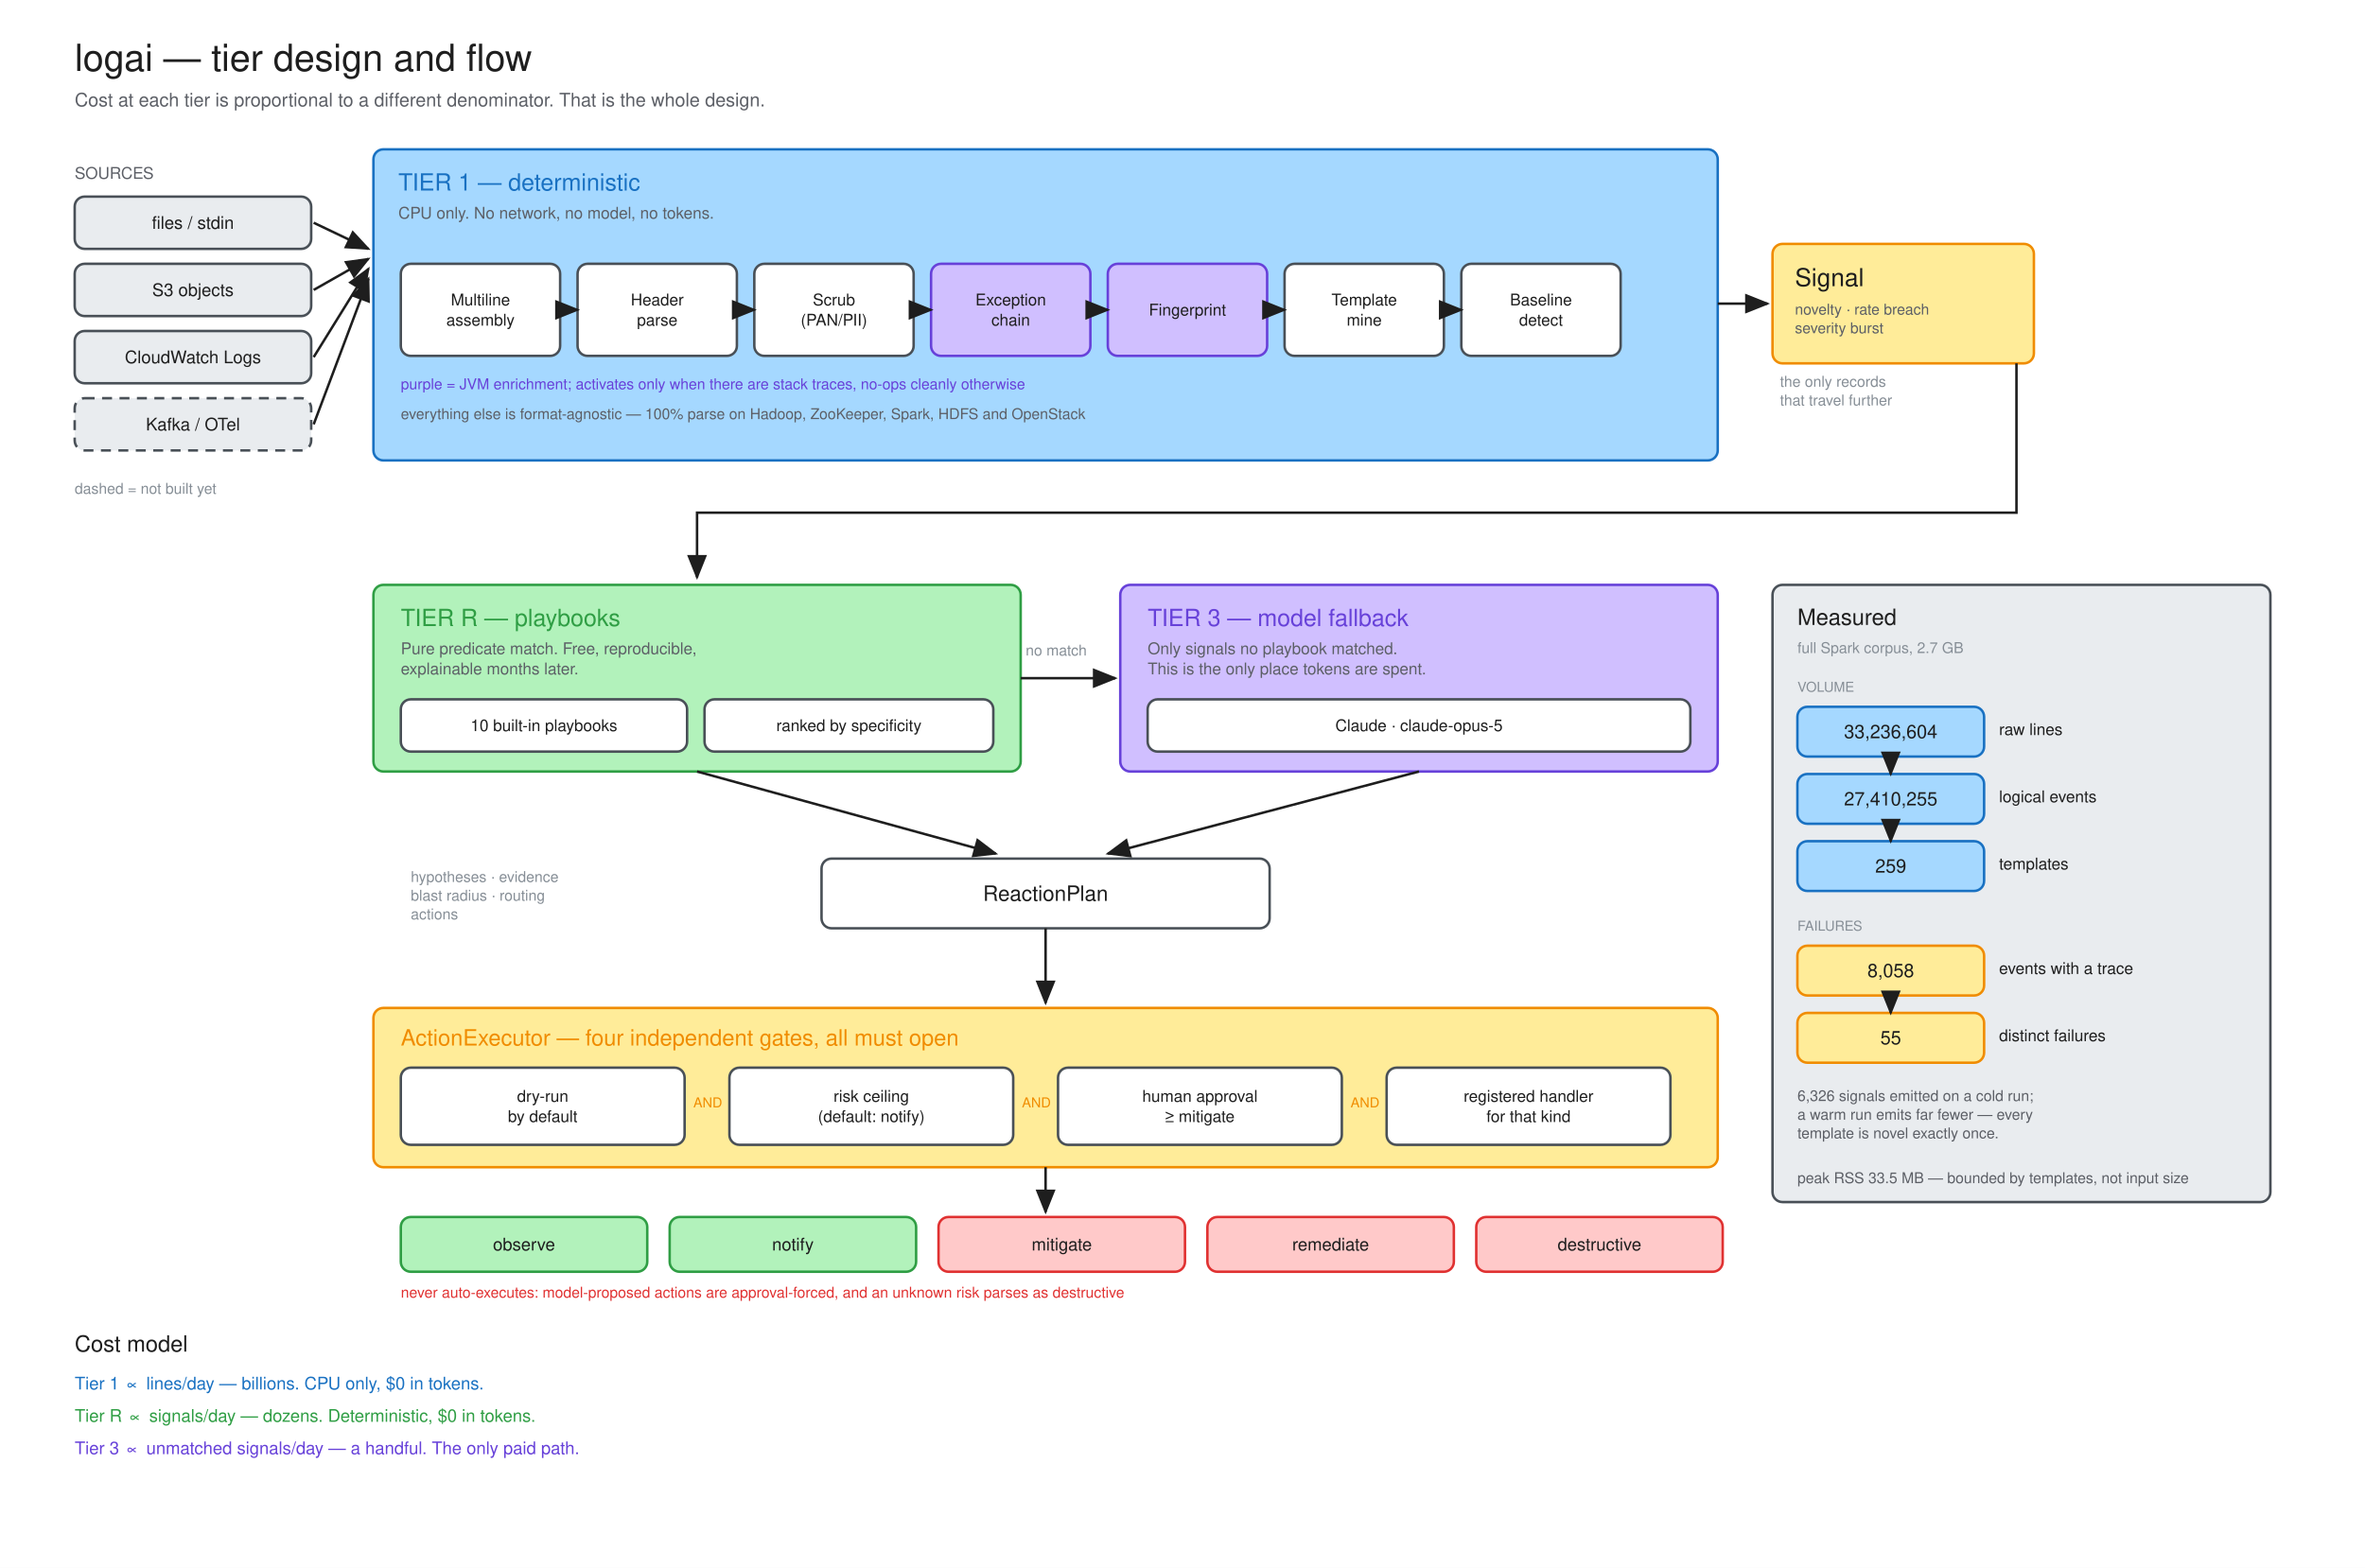
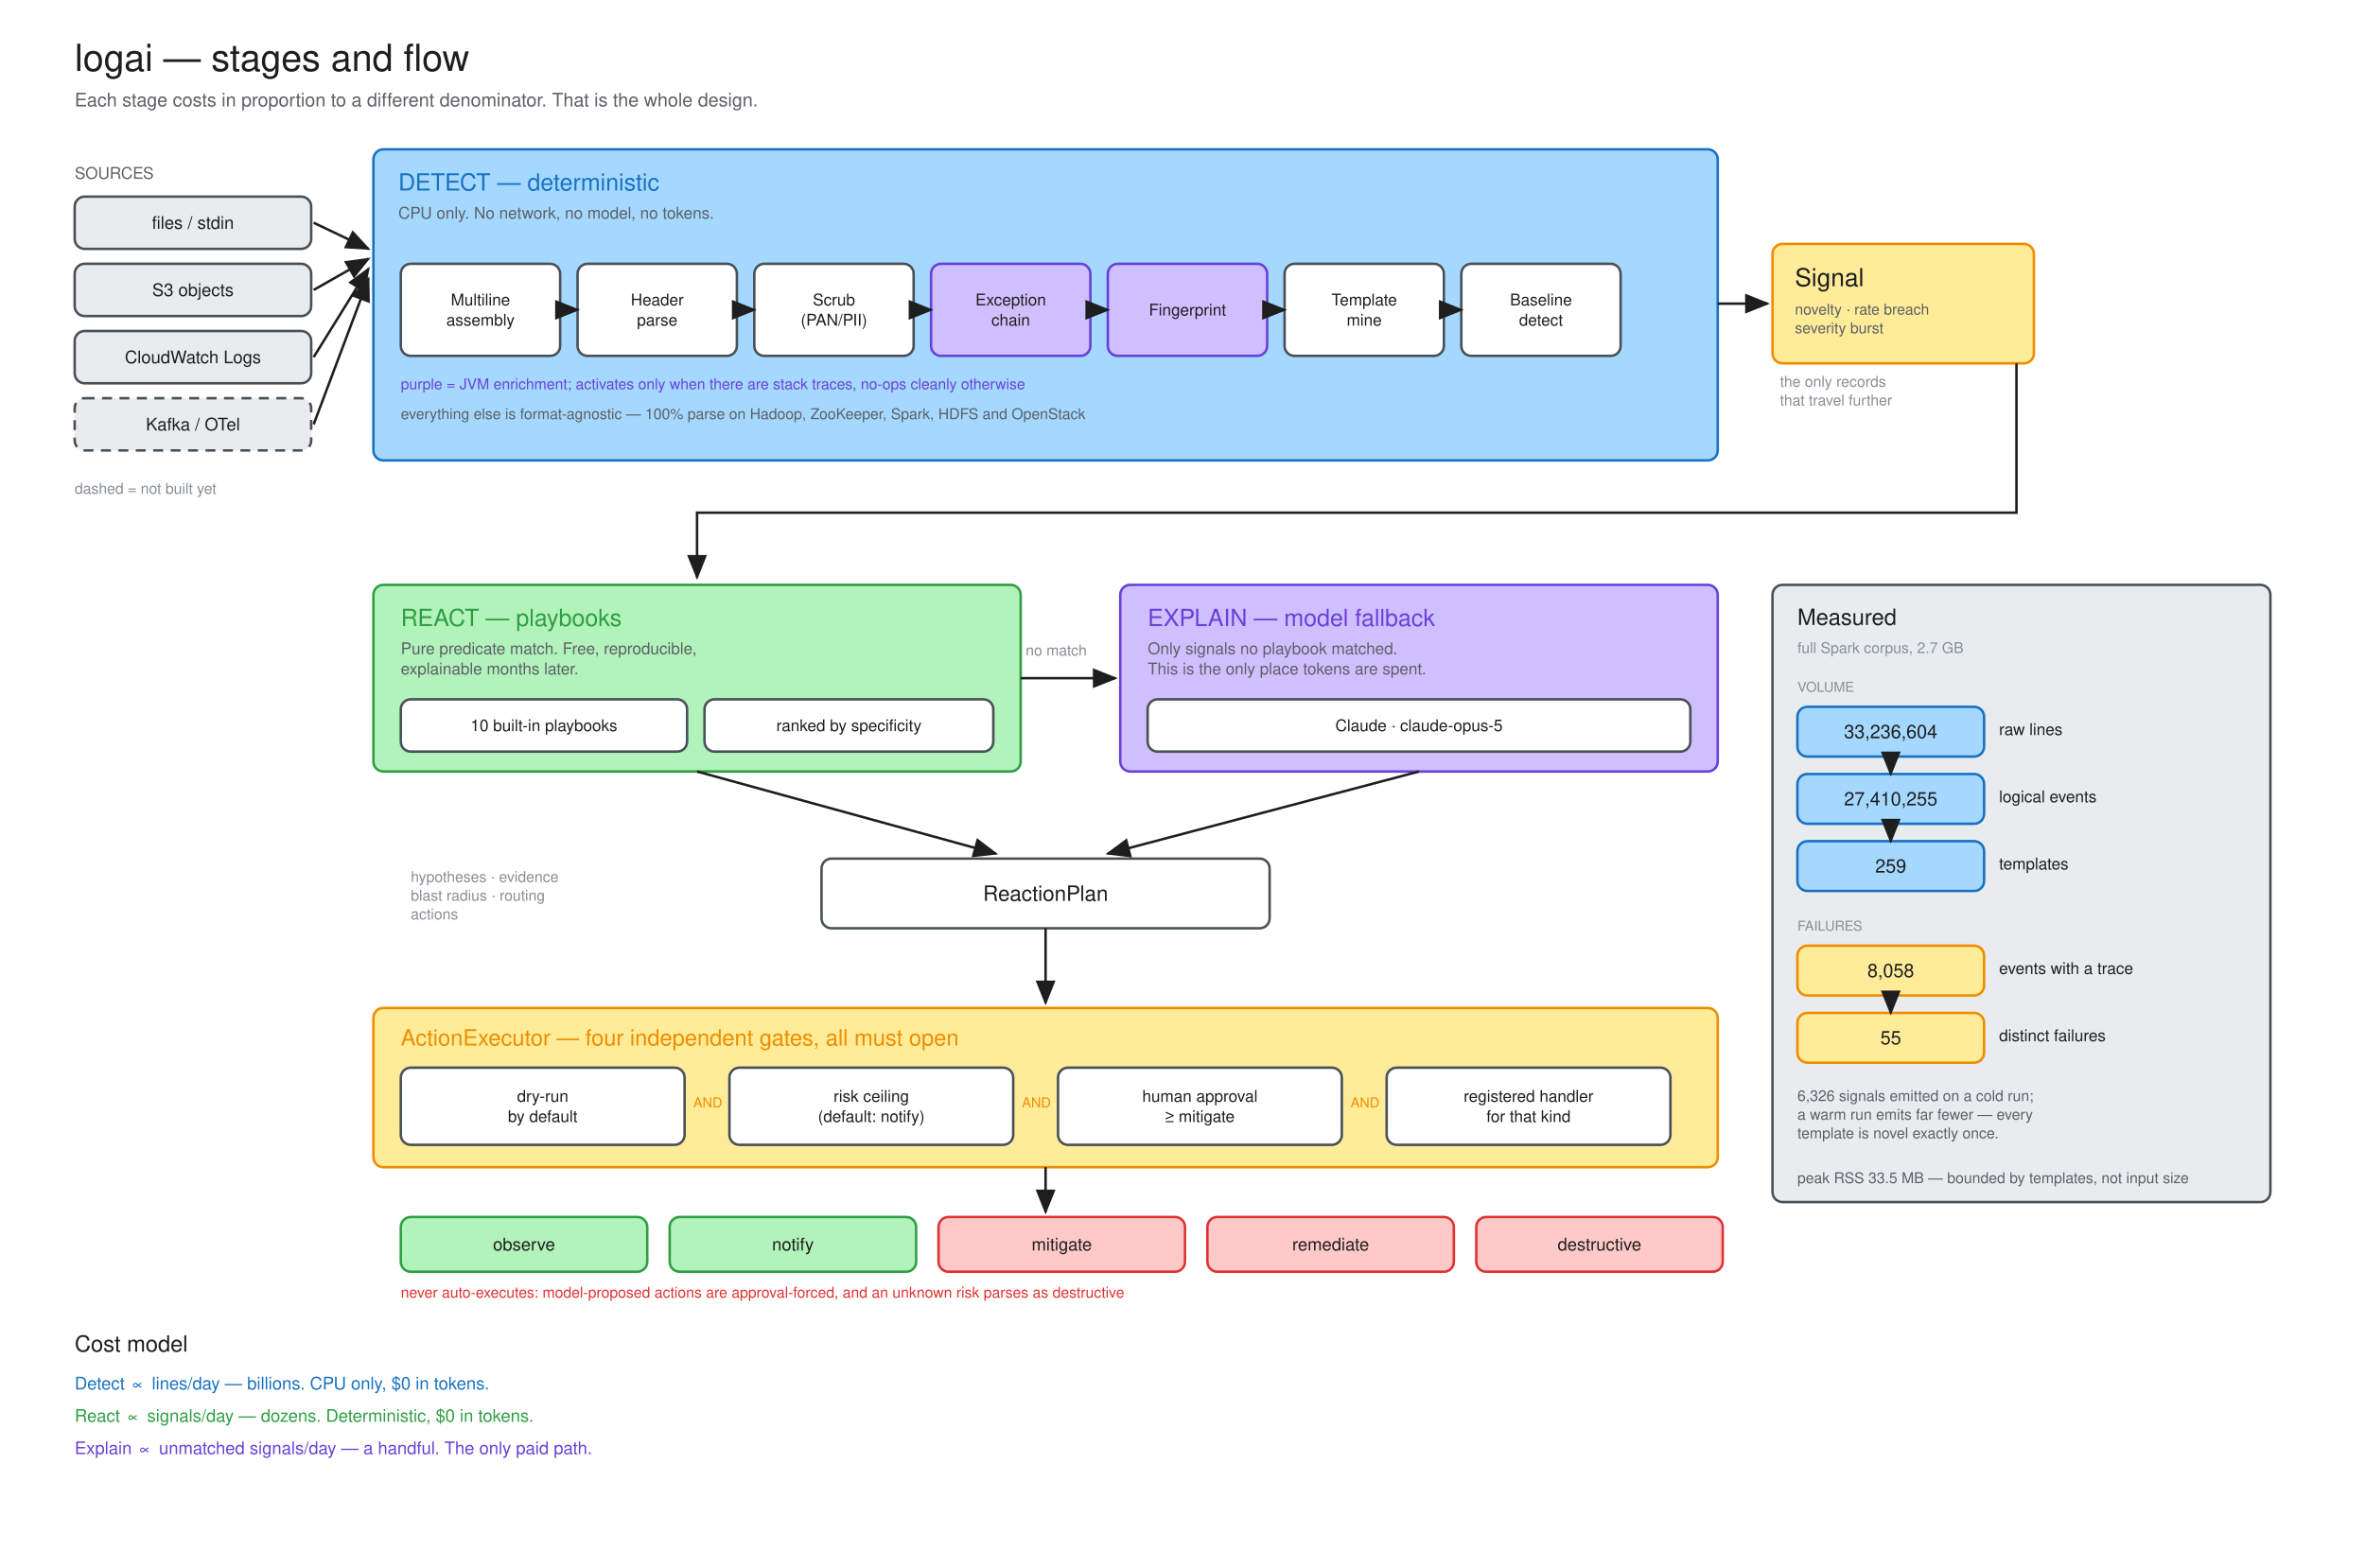
<svg xmlns="http://www.w3.org/2000/svg" width="1900" height="1260" viewBox="0 0 1900 1260">
  <rect width="100%" height="100%" fill="#fff" />
  <rect x="60" y="158" width="190" height="42" rx="8" fill="#e9ecef" stroke="#495057" stroke-width="2" />
  <rect x="60" y="212" width="190" height="42" rx="8" fill="#e9ecef" stroke="#495057" stroke-width="2" />
  <rect x="60" y="266" width="190" height="42" rx="8" fill="#e9ecef" stroke="#495057" stroke-width="2" />
  <rect x="60" y="320" width="190" height="42" rx="8" fill="#e9ecef" stroke="#495057" stroke-width="2" stroke-dasharray="8 6" />
  <rect x="300" y="120" width="1080" height="250" rx="8" fill="#a5d8ff" stroke="#1971c2" stroke-width="2" />
  <rect x="322" y="212" width="128" height="74" rx="8" fill="#ffffff" stroke="#495057" stroke-width="2" />
  <rect x="464" y="212" width="128" height="74" rx="8" fill="#ffffff" stroke="#495057" stroke-width="2" />
  <rect x="606" y="212" width="128" height="74" rx="8" fill="#ffffff" stroke="#495057" stroke-width="2" />
  <rect x="748" y="212" width="128" height="74" rx="8" fill="#d0bfff" stroke="#6741d9" stroke-width="2" />
  <rect x="890" y="212" width="128" height="74" rx="8" fill="#d0bfff" stroke="#6741d9" stroke-width="2" />
  <rect x="1032" y="212" width="128" height="74" rx="8" fill="#ffffff" stroke="#495057" stroke-width="2" />
  <rect x="1174" y="212" width="128" height="74" rx="8" fill="#ffffff" stroke="#495057" stroke-width="2" />
  <rect x="1424" y="196" width="210" height="96" rx="8" fill="#ffec99" stroke="#f08c00" stroke-width="2" />
  <rect x="300" y="470" width="520" height="150" rx="8" fill="#b2f2bb" stroke="#2f9e44" stroke-width="2" />
  <rect x="322" y="562" width="230" height="42" rx="8" fill="#ffffff" stroke="#495057" stroke-width="2" />
  <rect x="566" y="562" width="232" height="42" rx="8" fill="#ffffff" stroke="#495057" stroke-width="2" />
  <rect x="900" y="470" width="480" height="150" rx="8" fill="#d0bfff" stroke="#6741d9" stroke-width="2" />
  <rect x="922" y="562" width="436" height="42" rx="8" fill="#ffffff" stroke="#495057" stroke-width="2" />
  <rect x="660" y="690" width="360" height="56" rx="8" fill="#ffffff" stroke="#495057" stroke-width="2" />
  <rect x="300" y="810" width="1080" height="128" rx="8" fill="#ffec99" stroke="#f08c00" stroke-width="2" />
  <rect x="322" y="858" width="228" height="62" rx="8" fill="#ffffff" stroke="#495057" stroke-width="2" />
  <rect x="586" y="858" width="228" height="62" rx="8" fill="#ffffff" stroke="#495057" stroke-width="2" />
  <rect x="850" y="858" width="228" height="62" rx="8" fill="#ffffff" stroke="#495057" stroke-width="2" />
  <rect x="1114" y="858" width="228" height="62" rx="8" fill="#ffffff" stroke="#495057" stroke-width="2" />
  <rect x="322" y="978" width="198" height="44" rx="8" fill="#b2f2bb" stroke="#2f9e44" stroke-width="2" />
  <rect x="538" y="978" width="198" height="44" rx="8" fill="#b2f2bb" stroke="#2f9e44" stroke-width="2" />
  <rect x="754" y="978" width="198" height="44" rx="8" fill="#ffc9c9" stroke="#e03131" stroke-width="2" />
  <rect x="970" y="978" width="198" height="44" rx="8" fill="#ffc9c9" stroke="#e03131" stroke-width="2" />
  <rect x="1186" y="978" width="198" height="44" rx="8" fill="#ffc9c9" stroke="#e03131" stroke-width="2" />
  <rect x="1424" y="470" width="400" height="496" rx="8" fill="#e9ecef" stroke="#495057" stroke-width="2" />
  <rect x="1444" y="568" width="150" height="40" rx="8" fill="#a5d8ff" stroke="#1971c2" stroke-width="2" />
  <rect x="1444" y="622" width="150" height="40" rx="8" fill="#a5d8ff" stroke="#1971c2" stroke-width="2" />
  <rect x="1444" y="676" width="150" height="40" rx="8" fill="#a5d8ff" stroke="#1971c2" stroke-width="2" />
  <rect x="1444" y="760" width="150" height="40" rx="8" fill="#ffec99" stroke="#f08c00" stroke-width="2" />
  <rect x="1444" y="814" width="150" height="40" rx="8" fill="#ffec99" stroke="#f08c00" stroke-width="2" />
  <path d="M 450,249 L 464,249" fill="none" stroke="#1e1e1e" stroke-width="2" marker-end="url(#a)" />
  <path d="M 592,249 L 606,249" fill="none" stroke="#1e1e1e" stroke-width="2" marker-end="url(#a)" />
  <path d="M 734,249 L 748,249" fill="none" stroke="#1e1e1e" stroke-width="2" marker-end="url(#a)" />
  <path d="M 876,249 L 890,249" fill="none" stroke="#1e1e1e" stroke-width="2" marker-end="url(#a)" />
  <path d="M 1018,249 L 1032,249" fill="none" stroke="#1e1e1e" stroke-width="2" marker-end="url(#a)" />
  <path d="M 1160,249 L 1174,249" fill="none" stroke="#1e1e1e" stroke-width="2" marker-end="url(#a)" />
  <path d="M 252,179 L 296,200" fill="none" stroke="#1e1e1e" stroke-width="2" marker-end="url(#a)" />
  <path d="M 252,233 L 296,208" fill="none" stroke="#1e1e1e" stroke-width="2" marker-end="url(#a)" />
  <path d="M 252,287 L 296,216" fill="none" stroke="#1e1e1e" stroke-width="2" marker-end="url(#a)" />
  <path d="M 252,341 L 296,224" fill="none" stroke="#1e1e1e" stroke-width="2" marker-end="url(#a)" />
  <path d="M 1380,244 L 1420,244" fill="none" stroke="#1e1e1e" stroke-width="2" marker-end="url(#a)" />
  <path d="M 1620,292 L 1620,412 L 560,412 L 560,464" fill="none" stroke="#1e1e1e" stroke-width="2" marker-end="url(#a)" />
  <path d="M 820,545 L 896,545" fill="none" stroke="#1e1e1e" stroke-width="2" marker-end="url(#a)" />
  <path d="M 560,620 L 800,686" fill="none" stroke="#1e1e1e" stroke-width="2" marker-end="url(#a)" />
  <path d="M 1140,620 L 890,686" fill="none" stroke="#1e1e1e" stroke-width="2" marker-end="url(#a)" />
  <path d="M 840,746 L 840,806" fill="none" stroke="#1e1e1e" stroke-width="2" marker-end="url(#a)" />
  <path d="M 840,938 L 840,974" fill="none" stroke="#1e1e1e" stroke-width="2" marker-end="url(#a)" />
  <path d="M 1519,608 L 1519,622" fill="none" stroke="#1e1e1e" stroke-width="2" marker-end="url(#a)" />
  <path d="M 1519,662 L 1519,676" fill="none" stroke="#1e1e1e" stroke-width="2" marker-end="url(#a)" />
  <path d="M 1519,800 L 1519,814" fill="none" stroke="#1e1e1e" stroke-width="2" marker-end="url(#a)" />
-   <text x="60" y="57.0" font-family="Helvetica,Arial" font-size="30" fill="#1e1e1e" text-anchor="start">logai — tier design and flow</text>
-   <text x="60" y="85.5" font-family="Helvetica,Arial" font-size="15" fill="#5c5f66" text-anchor="start">Cost at each tier is proportional to a different denominator. That is the whole design.</text>
+   <text x="60" y="57.0" font-family="Helvetica,Arial" font-size="30" fill="#1e1e1e" text-anchor="start">logai — stages and flow</text>
+   <text x="60" y="85.5" font-family="Helvetica,Arial" font-size="15" fill="#5c5f66" text-anchor="start">Each stage costs in proportion to a different denominator. That is the whole design.</text>
  <text x="60" y="143.7" font-family="Helvetica,Arial" font-size="13" fill="#5c5f66" text-anchor="start">SOURCES</text>
  <text x="155.0" y="183.9" font-family="Helvetica,Arial" font-size="14" fill="#1e1e1e" text-anchor="middle">files / stdin</text>
  <text x="155.0" y="237.9" font-family="Helvetica,Arial" font-size="14" fill="#1e1e1e" text-anchor="middle">S3 objects</text>
  <text x="155.0" y="291.9" font-family="Helvetica,Arial" font-size="14" fill="#1e1e1e" text-anchor="middle">CloudWatch Logs</text>
  <text x="155.0" y="345.9" font-family="Helvetica,Arial" font-size="14" fill="#1e1e1e" text-anchor="middle">Kafka / OTel</text>
  <text x="60" y="396.8" font-family="Helvetica,Arial" font-size="12" fill="#868e96" text-anchor="start">dashed = not built yet</text>
-   <text x="320" y="153.1" font-family="Helvetica,Arial" font-size="19" fill="#1971c2" text-anchor="start">TIER 1 — deterministic</text>
+   <text x="320" y="153.1" font-family="Helvetica,Arial" font-size="19" fill="#1971c2" text-anchor="start">DETECT — deterministic</text>
  <text x="320" y="175.7" font-family="Helvetica,Arial" font-size="13" fill="#5c5f66" text-anchor="start">CPU only. No network, no model, no tokens.</text>
  <text x="386.0" y="245.425" font-family="Helvetica,Arial" font-size="13" fill="#1e1e1e" text-anchor="middle">Multiline</text>
  <text x="386.0" y="261.675" font-family="Helvetica,Arial" font-size="13" fill="#1e1e1e" text-anchor="middle">assembly</text>
  <text x="528.0" y="245.425" font-family="Helvetica,Arial" font-size="13" fill="#1e1e1e" text-anchor="middle">Header</text>
  <text x="528.0" y="261.675" font-family="Helvetica,Arial" font-size="13" fill="#1e1e1e" text-anchor="middle">parse</text>
  <text x="670.0" y="245.425" font-family="Helvetica,Arial" font-size="13" fill="#1e1e1e" text-anchor="middle">Scrub</text>
  <text x="670.0" y="261.675" font-family="Helvetica,Arial" font-size="13" fill="#1e1e1e" text-anchor="middle">(PAN/PII)</text>
  <text x="812.0" y="245.425" font-family="Helvetica,Arial" font-size="13" fill="#1e1e1e" text-anchor="middle">Exception</text>
  <text x="812.0" y="261.675" font-family="Helvetica,Arial" font-size="13" fill="#1e1e1e" text-anchor="middle">chain</text>
  <text x="954.0" y="253.55" font-family="Helvetica,Arial" font-size="13" fill="#1e1e1e" text-anchor="middle">Fingerprint</text>
  <text x="1096.0" y="245.425" font-family="Helvetica,Arial" font-size="13" fill="#1e1e1e" text-anchor="middle">Template</text>
  <text x="1096.0" y="261.675" font-family="Helvetica,Arial" font-size="13" fill="#1e1e1e" text-anchor="middle">mine</text>
  <text x="1238.0" y="245.425" font-family="Helvetica,Arial" font-size="13" fill="#1e1e1e" text-anchor="middle">Baseline</text>
  <text x="1238.0" y="261.675" font-family="Helvetica,Arial" font-size="13" fill="#1e1e1e" text-anchor="middle">detect</text>
  <text x="322" y="312.8" font-family="Helvetica,Arial" font-size="12" fill="#6741d9" text-anchor="start">purple = JVM enrichment; activates only when there are stack traces, no-ops cleanly otherwise</text>
  <text x="322" y="336.8" font-family="Helvetica,Arial" font-size="12" fill="#5c5f66" text-anchor="start">everything else is format-agnostic — 100% parse on Hadoop, ZooKeeper, Spark, HDFS and OpenStack</text>
  <text x="1442" y="230.0" font-family="Helvetica,Arial" font-size="20" fill="#1e1e1e" text-anchor="start">Signal</text>
  <text x="1442" y="252.8" font-family="Helvetica,Arial" font-size="12" fill="#5c5f66" text-anchor="start">novelty · rate breach</text>
  <text x="1442" y="267.8" font-family="Helvetica,Arial" font-size="12" fill="#5c5f66" text-anchor="start">severity burst</text>
  <text x="1430" y="310.8" font-family="Helvetica,Arial" font-size="12" fill="#868e96" text-anchor="start">the only records</text>
  <text x="1430" y="325.8" font-family="Helvetica,Arial" font-size="12" fill="#868e96" text-anchor="start">that travel further</text>
-   <text x="322" y="503.1" font-family="Helvetica,Arial" font-size="19" fill="#2f9e44" text-anchor="start">TIER R — playbooks</text>
+   <text x="322" y="503.1" font-family="Helvetica,Arial" font-size="19" fill="#2f9e44" text-anchor="start">REACT — playbooks</text>
  <text x="322" y="525.7" font-family="Helvetica,Arial" font-size="13" fill="#5c5f66" text-anchor="start">Pure predicate match. Free, reproducible,</text>
  <text x="322" y="541.95" font-family="Helvetica,Arial" font-size="13" fill="#5c5f66" text-anchor="start">explainable months later.</text>
  <text x="437.0" y="587.55" font-family="Helvetica,Arial" font-size="13" fill="#1e1e1e" text-anchor="middle">10 built-in playbooks</text>
  <text x="682.0" y="587.55" font-family="Helvetica,Arial" font-size="13" fill="#1e1e1e" text-anchor="middle">ranked by specificity</text>
-   <text x="922" y="503.1" font-family="Helvetica,Arial" font-size="19" fill="#6741d9" text-anchor="start">TIER 3 — model fallback</text>
+   <text x="922" y="503.1" font-family="Helvetica,Arial" font-size="19" fill="#6741d9" text-anchor="start">EXPLAIN — model fallback</text>
  <text x="922" y="525.7" font-family="Helvetica,Arial" font-size="13" fill="#5c5f66" text-anchor="start">Only signals no playbook matched.</text>
  <text x="922" y="541.95" font-family="Helvetica,Arial" font-size="13" fill="#5c5f66" text-anchor="start">This is the only place tokens are spent.</text>
  <text x="1140.0" y="587.55" font-family="Helvetica,Arial" font-size="13" fill="#1e1e1e" text-anchor="middle">Claude · claude-opus-5</text>
  <text x="824" y="526.8" font-family="Helvetica,Arial" font-size="12" fill="#868e96" text-anchor="start">no match</text>
  <text x="840.0" y="723.95" font-family="Helvetica,Arial" font-size="17" fill="#1e1e1e" text-anchor="middle">ReactionPlan</text>
  <text x="330" y="708.8" font-family="Helvetica,Arial" font-size="12" fill="#868e96" text-anchor="start">hypotheses · evidence</text>
  <text x="330" y="723.8" font-family="Helvetica,Arial" font-size="12" fill="#868e96" text-anchor="start">blast radius · routing</text>
  <text x="330" y="738.8" font-family="Helvetica,Arial" font-size="12" fill="#868e96" text-anchor="start">actions</text>
  <text x="322" y="840.2" font-family="Helvetica,Arial" font-size="18" fill="#f08c00" text-anchor="start">ActionExecutor — four independent gates, all must open</text>
  <text x="436.0" y="885.425" font-family="Helvetica,Arial" font-size="13" fill="#1e1e1e" text-anchor="middle">dry-run</text>
  <text x="436.0" y="901.675" font-family="Helvetica,Arial" font-size="13" fill="#1e1e1e" text-anchor="middle">by default</text>
  <text x="557" y="889.9" font-family="Helvetica,Arial" font-size="11" fill="#f08c00" text-anchor="start">AND</text>
  <text x="700.0" y="885.425" font-family="Helvetica,Arial" font-size="13" fill="#1e1e1e" text-anchor="middle">risk ceiling</text>
  <text x="700.0" y="901.675" font-family="Helvetica,Arial" font-size="13" fill="#1e1e1e" text-anchor="middle">(default: notify)</text>
  <text x="821" y="889.9" font-family="Helvetica,Arial" font-size="11" fill="#f08c00" text-anchor="start">AND</text>
  <text x="964.0" y="885.425" font-family="Helvetica,Arial" font-size="13" fill="#1e1e1e" text-anchor="middle">human approval</text>
  <text x="964.0" y="901.675" font-family="Helvetica,Arial" font-size="13" fill="#1e1e1e" text-anchor="middle">≥ mitigate</text>
  <text x="1085" y="889.9" font-family="Helvetica,Arial" font-size="11" fill="#f08c00" text-anchor="start">AND</text>
  <text x="1228.0" y="885.425" font-family="Helvetica,Arial" font-size="13" fill="#1e1e1e" text-anchor="middle">registered handler</text>
  <text x="1228.0" y="901.675" font-family="Helvetica,Arial" font-size="13" fill="#1e1e1e" text-anchor="middle">for that kind</text>
  <text x="421.0" y="1004.9" font-family="Helvetica,Arial" font-size="14" fill="#1e1e1e" text-anchor="middle">observe</text>
  <text x="637.0" y="1004.9" font-family="Helvetica,Arial" font-size="14" fill="#1e1e1e" text-anchor="middle">notify</text>
  <text x="853.0" y="1004.9" font-family="Helvetica,Arial" font-size="14" fill="#1e1e1e" text-anchor="middle">mitigate</text>
  <text x="1069.0" y="1004.9" font-family="Helvetica,Arial" font-size="14" fill="#1e1e1e" text-anchor="middle">remediate</text>
  <text x="1285.0" y="1004.9" font-family="Helvetica,Arial" font-size="14" fill="#1e1e1e" text-anchor="middle">destructive</text>
  <text x="322" y="1042.8" font-family="Helvetica,Arial" font-size="12" fill="#e03131" text-anchor="start">never auto-executes: model-proposed actions are approval-forced, and an unknown risk parses as destructive</text>
  <text x="1444" y="502.2" font-family="Helvetica,Arial" font-size="18" fill="#1e1e1e" text-anchor="start">Measured</text>
  <text x="1444" y="524.8" font-family="Helvetica,Arial" font-size="12" fill="#868e96" text-anchor="start">full Spark corpus, 2.7 GB</text>
  <text x="1444" y="555.9" font-family="Helvetica,Arial" font-size="11" fill="#868e96" text-anchor="start">VOLUME</text>
  <text x="1519.0" y="593.25" font-family="Helvetica,Arial" font-size="15" fill="#1e1e1e" text-anchor="middle">33,236,604</text>
  <text x="1606" y="590.7" font-family="Helvetica,Arial" font-size="13" fill="#1e1e1e" text-anchor="start">raw lines</text>
  <text x="1519.0" y="647.25" font-family="Helvetica,Arial" font-size="15" fill="#1e1e1e" text-anchor="middle">27,410,255</text>
  <text x="1606" y="644.7" font-family="Helvetica,Arial" font-size="13" fill="#1e1e1e" text-anchor="start">logical events</text>
  <text x="1519.0" y="701.25" font-family="Helvetica,Arial" font-size="15" fill="#1e1e1e" text-anchor="middle">259</text>
  <text x="1606" y="698.7" font-family="Helvetica,Arial" font-size="13" fill="#1e1e1e" text-anchor="start">templates</text>
  <text x="1444" y="747.9" font-family="Helvetica,Arial" font-size="11" fill="#868e96" text-anchor="start">FAILURES</text>
  <text x="1519.0" y="785.25" font-family="Helvetica,Arial" font-size="15" fill="#1e1e1e" text-anchor="middle">8,058</text>
  <text x="1606" y="782.7" font-family="Helvetica,Arial" font-size="13" fill="#1e1e1e" text-anchor="start">events with a trace</text>
  <text x="1519.0" y="839.25" font-family="Helvetica,Arial" font-size="15" fill="#1e1e1e" text-anchor="middle">55</text>
  <text x="1606" y="836.7" font-family="Helvetica,Arial" font-size="13" fill="#1e1e1e" text-anchor="start">distinct failures</text>
  <text x="1444" y="884.8" font-family="Helvetica,Arial" font-size="12" fill="#5c5f66" text-anchor="start">6,326 signals emitted on a cold run;</text>
  <text x="1444" y="899.8" font-family="Helvetica,Arial" font-size="12" fill="#5c5f66" text-anchor="start">a warm run emits far fewer — every</text>
  <text x="1444" y="914.8" font-family="Helvetica,Arial" font-size="12" fill="#5c5f66" text-anchor="start">template is novel exactly once.</text>
  <text x="1444" y="950.8" font-family="Helvetica,Arial" font-size="12" fill="#5c5f66" text-anchor="start">peak RSS 33.5 MB — bounded by templates, not input size</text>
  <text x="60" y="1086.2" font-family="Helvetica,Arial" font-size="18" fill="#1e1e1e" text-anchor="start">Cost model</text>
-   <text x="60" y="1116.6" font-family="Helvetica,Arial" font-size="14" fill="#1971c2" text-anchor="start">Tier 1   ∝  lines/day — billions.  CPU only, $0 in tokens.</text>
-   <text x="60" y="1142.6" font-family="Helvetica,Arial" font-size="14" fill="#2f9e44" text-anchor="start">Tier R   ∝  signals/day — dozens.  Deterministic, $0 in tokens.</text>
-   <text x="60" y="1168.6" font-family="Helvetica,Arial" font-size="14" fill="#6741d9" text-anchor="start">Tier 3   ∝  unmatched signals/day — a handful.  The only paid path.</text>
+   <text x="60" y="1116.6" font-family="Helvetica,Arial" font-size="14" fill="#1971c2" text-anchor="start">Detect    ∝  lines/day — billions.  CPU only, $0 in tokens.</text>
+   <text x="60" y="1142.6" font-family="Helvetica,Arial" font-size="14" fill="#2f9e44" text-anchor="start">React     ∝  signals/day — dozens.  Deterministic, $0 in tokens.</text>
+   <text x="60" y="1168.6" font-family="Helvetica,Arial" font-size="14" fill="#6741d9" text-anchor="start">Explain   ∝  unmatched signals/day — a handful.  The only paid path.</text>
  <defs>
    <marker id="a" markerWidth="10" markerHeight="8" refX="9" refY="4" orient="auto">
      <path d="M0,0 L10,4 L0,8 z" fill="#1e1e1e" />
    </marker>
  </defs>
</svg>
